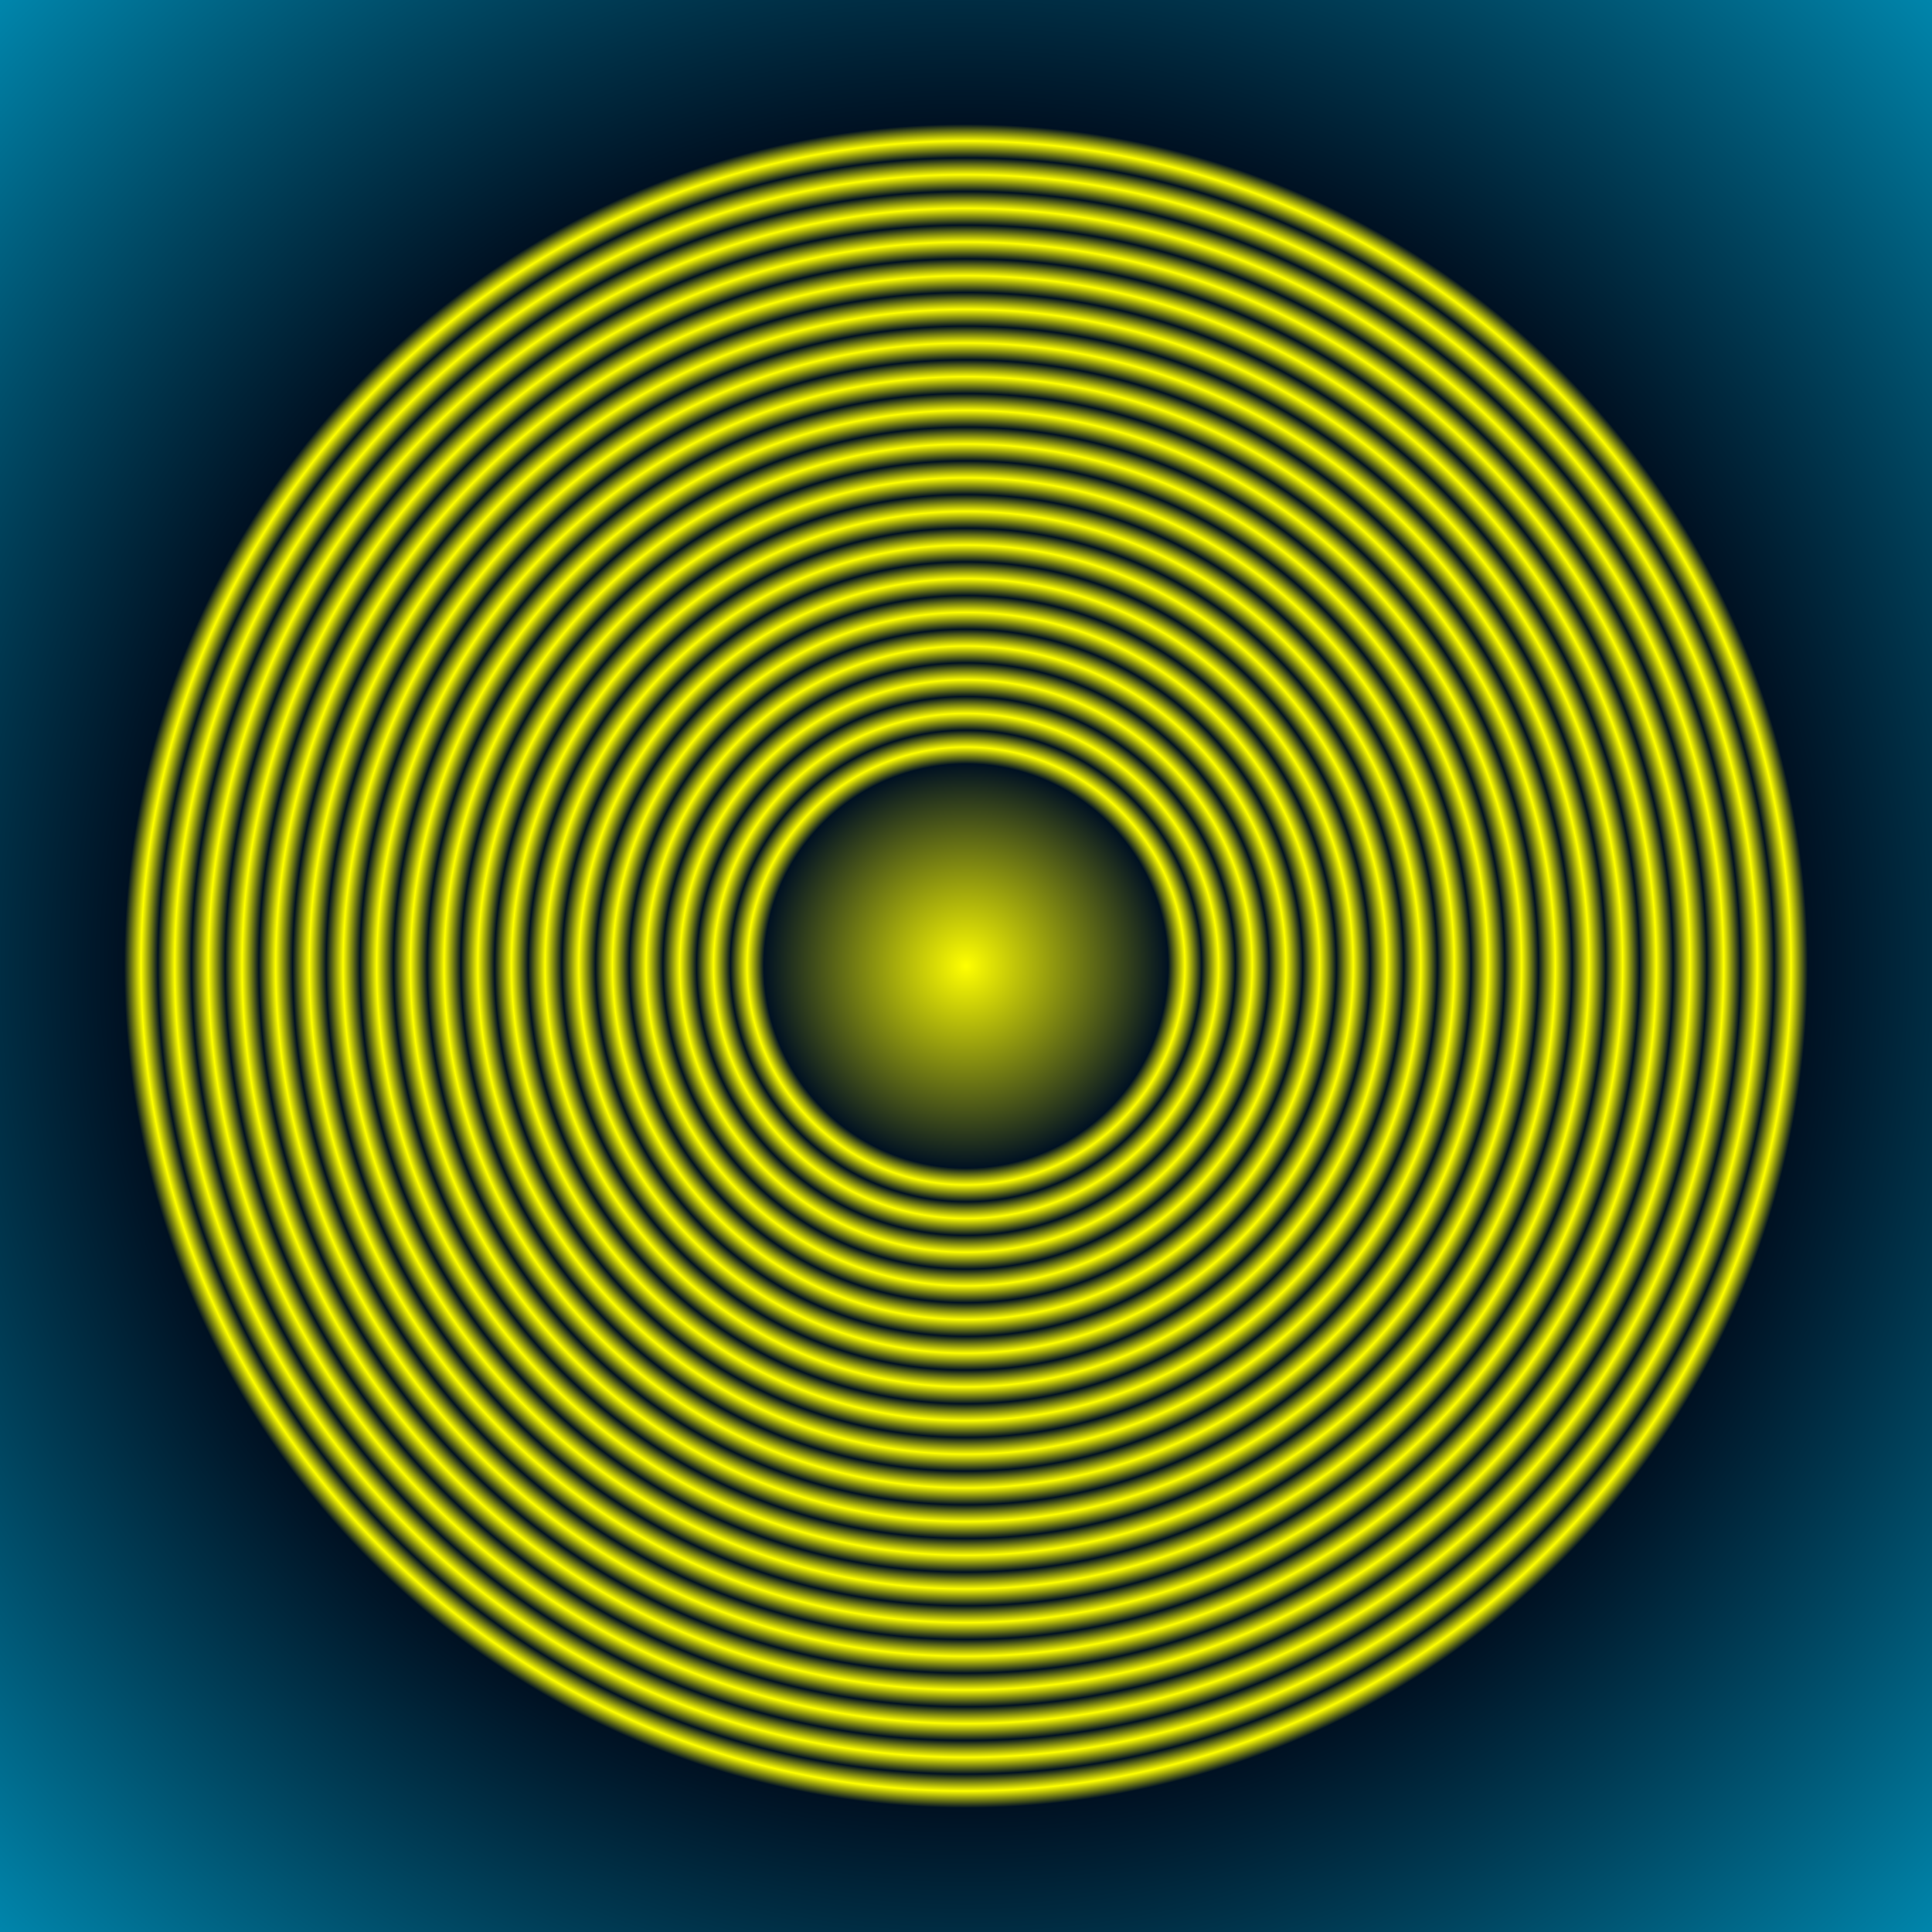
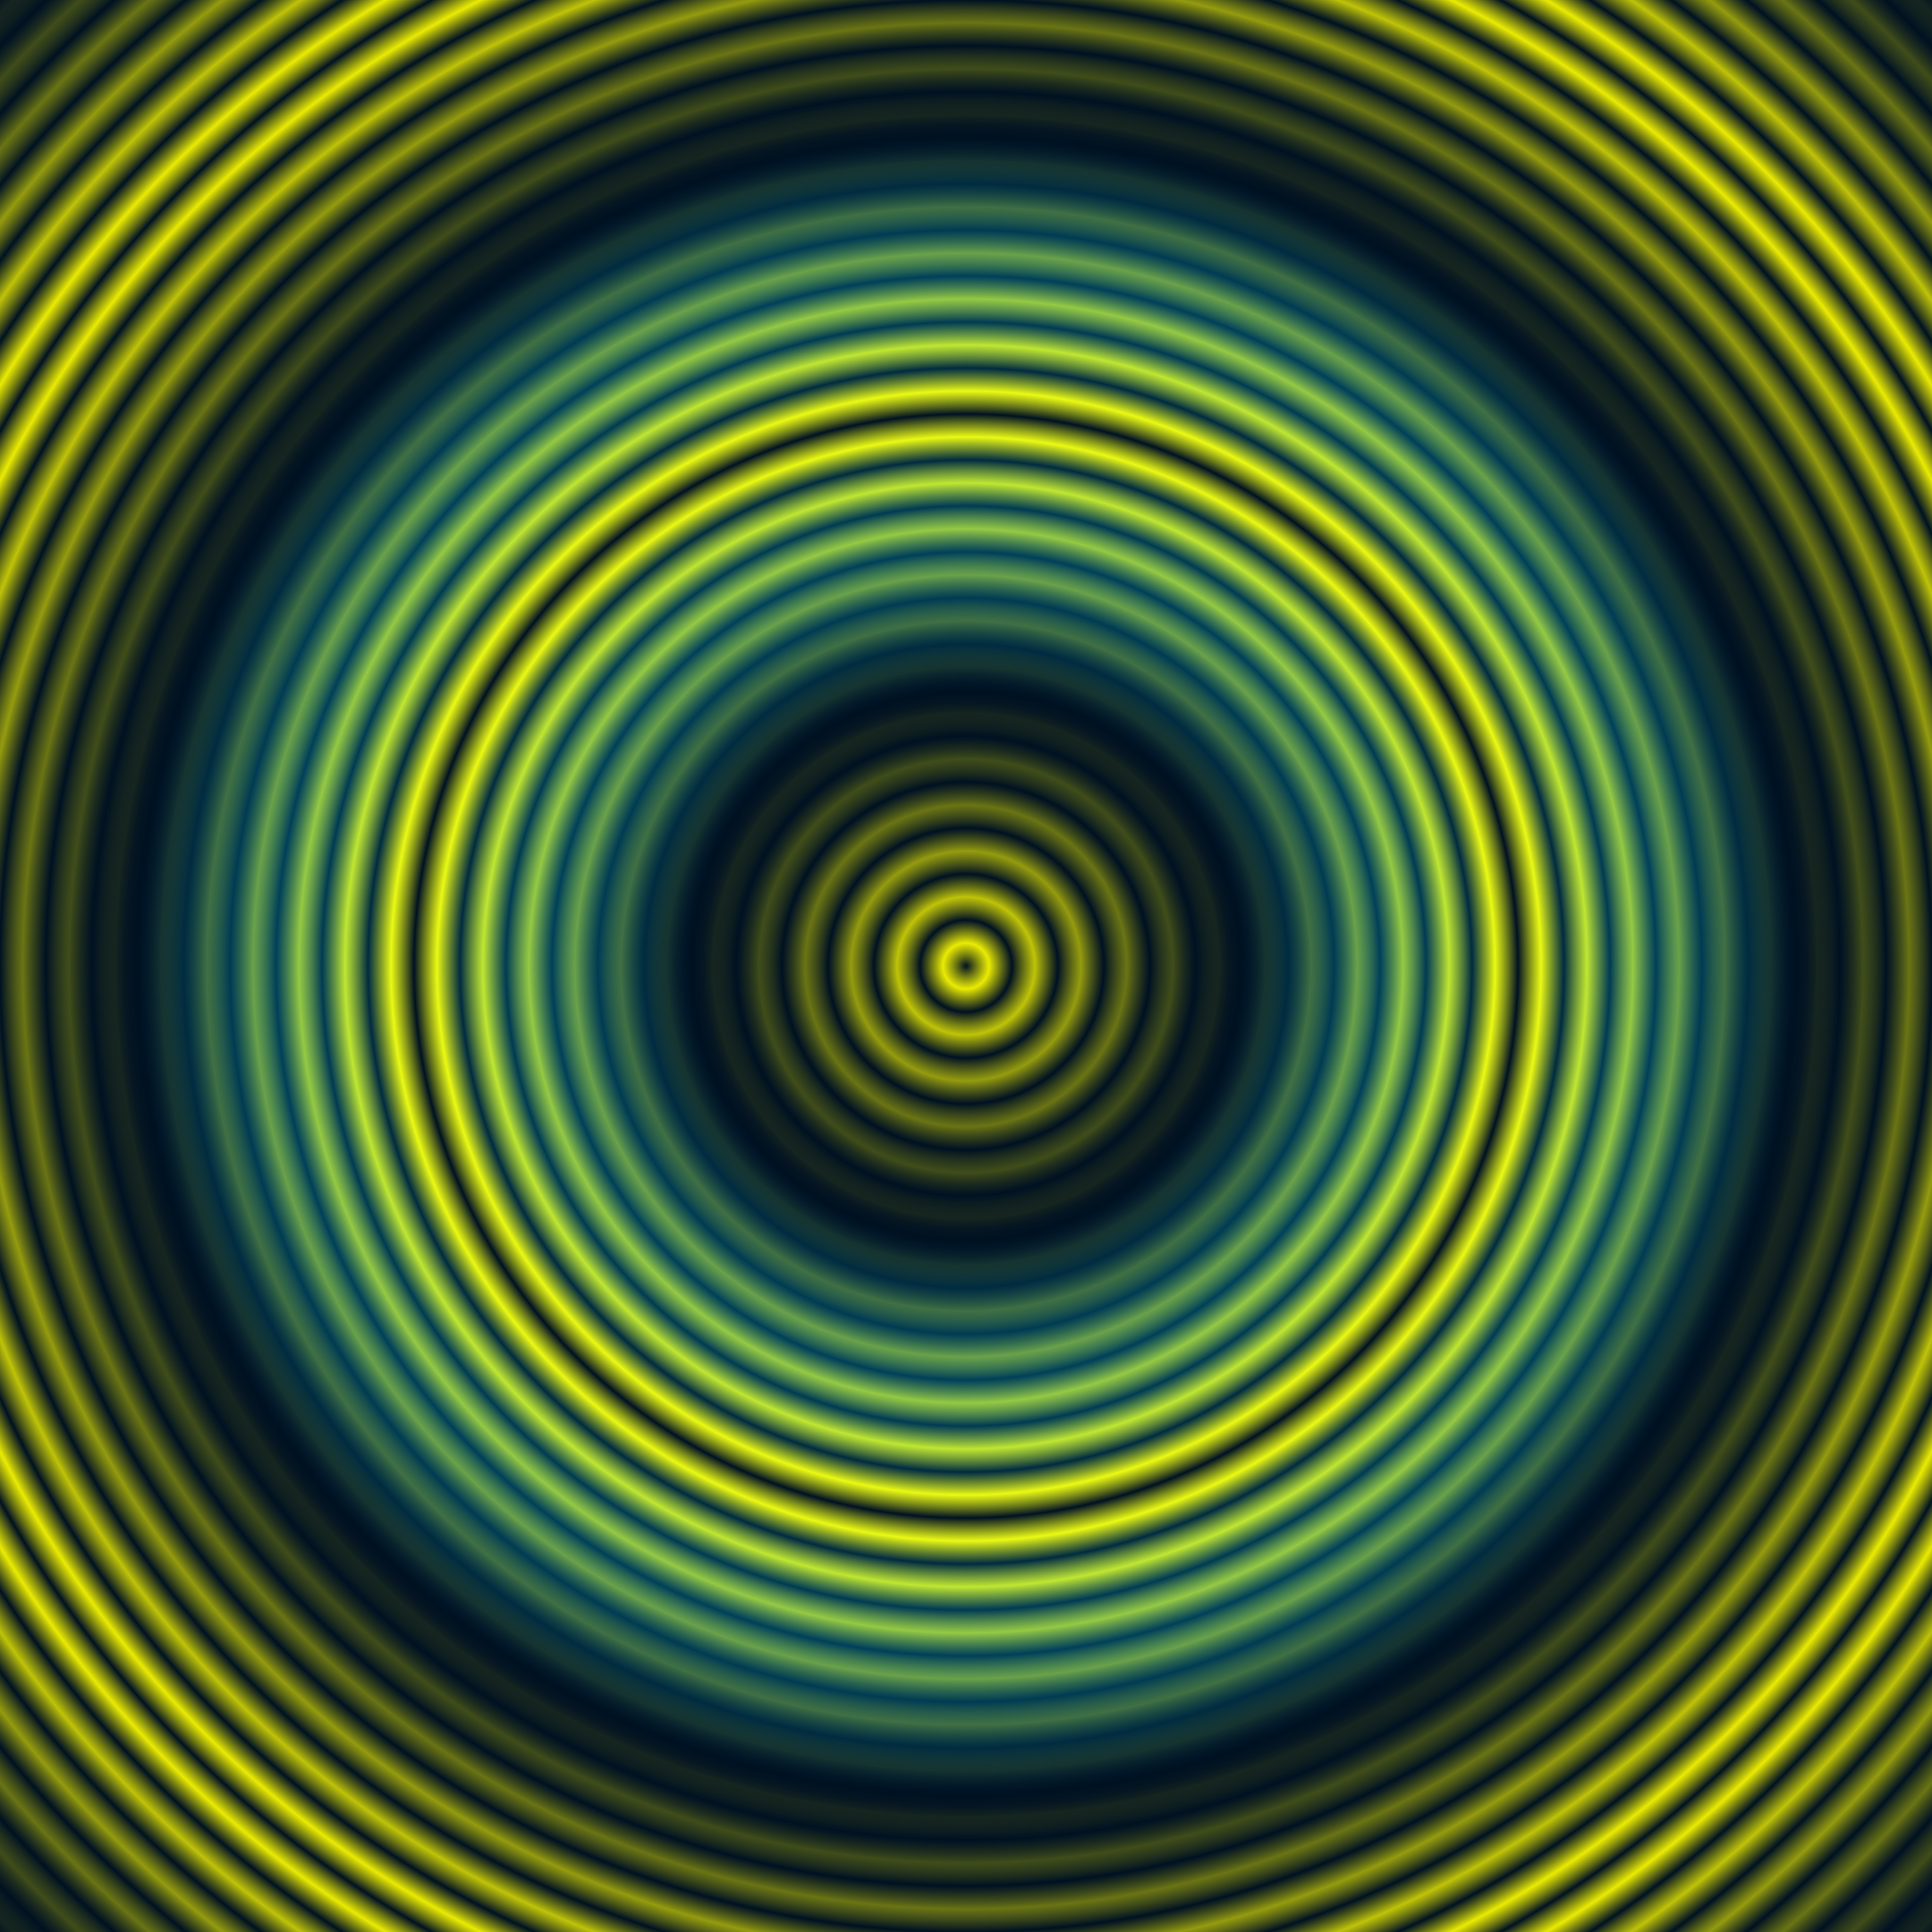
<svg xmlns="http://www.w3.org/2000/svg" xmlns:xlink="http://www.w3.org/1999/xlink" width="210mm" height="210mm" viewBox="0 0 210 210" version="1.1">
  <defs>
    <linearGradient id="linearGradient7">
-       <stop offset="0.00" style="stop-color:#ffff00;stop-opacity:1" />
-       <stop offset="0.12" style="stop-color:#001122;stop-opacity:1" />
-       <stop offset="0.13" style="stop-color:#ffff00;stop-opacity:1" />
-       <stop offset="0.14" style="stop-color:#001122;stop-opacity:1" />
-       <stop offset="0.15" style="stop-color:#ffff00;stop-opacity:1" />
-       <stop offset="0.16" style="stop-color:#001122;stop-opacity:1" />
-       <stop offset="0.17" style="stop-color:#ffff00;stop-opacity:1" />
-       <stop offset="0.18" style="stop-color:#001122;stop-opacity:1" />
-       <stop offset="0.19" style="stop-color:#ffff00;stop-opacity:1" />
-       <stop offset="0.20" style="stop-color:#001122;stop-opacity:1" />
-       <stop offset="0.21" style="stop-color:#ffff00;stop-opacity:1" />
-       <stop offset="0.22" style="stop-color:#001122;stop-opacity:1" />
-       <stop offset="0.23" style="stop-color:#ffff00;stop-opacity:1" />
-       <stop offset="0.24" style="stop-color:#001122;stop-opacity:1" />
-       <stop offset="0.25" style="stop-color:#ffff00;stop-opacity:1" />
-       <stop offset="0.26" style="stop-color:#001122;stop-opacity:1" />
-       <stop offset="0.27" style="stop-color:#ffff00;stop-opacity:1" />
-       <stop offset="0.28" style="stop-color:#001122;stop-opacity:1" />
-       <stop offset="0.29" style="stop-color:#ffff00;stop-opacity:1" />
-       <stop offset="0.30" style="stop-color:#001122;stop-opacity:1" />
-       <stop offset="0.31" style="stop-color:#ffff00;stop-opacity:1" />
-       <stop offset="0.32" style="stop-color:#001122;stop-opacity:1" />
-       <stop offset="0.33" style="stop-color:#ffff00;stop-opacity:1" />
-       <stop offset="0.34" style="stop-color:#001122;stop-opacity:1" />
-       <stop offset="0.35" style="stop-color:#ffff00;stop-opacity:1" />
-       <stop offset="0.36" style="stop-color:#001122;stop-opacity:1" />
-       <stop offset="0.37" style="stop-color:#ffff00;stop-opacity:1" />
-       <stop offset="0.38" style="stop-color:#001122;stop-opacity:1" />
-       <stop offset="0.39" style="stop-color:#ffff00;stop-opacity:1" />
-       <stop offset="0.40" style="stop-color:#001122;stop-opacity:1" />
-       <stop offset="0.41" style="stop-color:#ffff00;stop-opacity:1" />
-       <stop offset="0.42" style="stop-color:#001122;stop-opacity:1" />
-       <stop offset="0.43" style="stop-color:#ffff00;stop-opacity:1" />
-       <stop offset="0.44" style="stop-color:#001122;stop-opacity:1" />
-       <stop offset="0.45" style="stop-color:#ffff00;stop-opacity:1" />
-       <stop offset="0.46" style="stop-color:#001122;stop-opacity:1" />
-       <stop offset="0.47" style="stop-color:#ffff00;stop-opacity:1" />
-       <stop offset="0.48" style="stop-color:#001122;stop-opacity:1" />
-       <stop offset="0.49" style="stop-color:#ffff00;stop-opacity:1" />
+       <stop offset="0.0" style="stop-color:#001122;stop-opacity:1" />
+       <stop offset="0.5" style="stop-color:#ffff00;stop-opacity:1" />
+       <stop offset="1.0" style="stop-color:#001122;stop-opacity:1" />
+     </linearGradient>
+     <linearGradient id="linearGradient6">
+       <stop offset="0.00" style="stop-color:#001122;stop-opacity:0" />
      <stop offset="0.50" style="stop-color:#001122;stop-opacity:1" />
-       <stop offset="1.00" style="stop-color:#00ccff;stop-opacity:1" />
+       <stop offset="1.00" style="stop-color:#00ccff;stop-opacity:0" />
    </linearGradient>
-     <radialGradient xlink:href="#linearGradient7" id="radialGradient77824" cx="105" cy="105" fx="105" fy="105" r="183" gradientUnits="userSpaceOnUse" />
+     <radialGradient xlink:href="#linearGradient6" id="radialGradient6" spreadMethod="reflect" cx="105" cy="105" fx="105" fy="105" r="60" gradientUnits="userSpaceOnUse" />
+     <radialGradient xlink:href="#linearGradient7" id="radialGradient7" spreadMethod="reflect" cx="105" cy="105" fx="105" fy="105" r="5" gradientUnits="userSpaceOnUse" />
  </defs>
-   <rect style="        fill:url(#radialGradient77824);        fill-opacity:1;" width="210" height="210" x="0" y="0" />
+   <rect style="        fill:url(#radialGradient7);        fill-opacity:1;" width="210" height="210" x="0" y="0" />
+   <rect style="        fill:url(#radialGradient6);        fill-opacity:1;" width="210" height="210" x="0" y="0" />
</svg>
